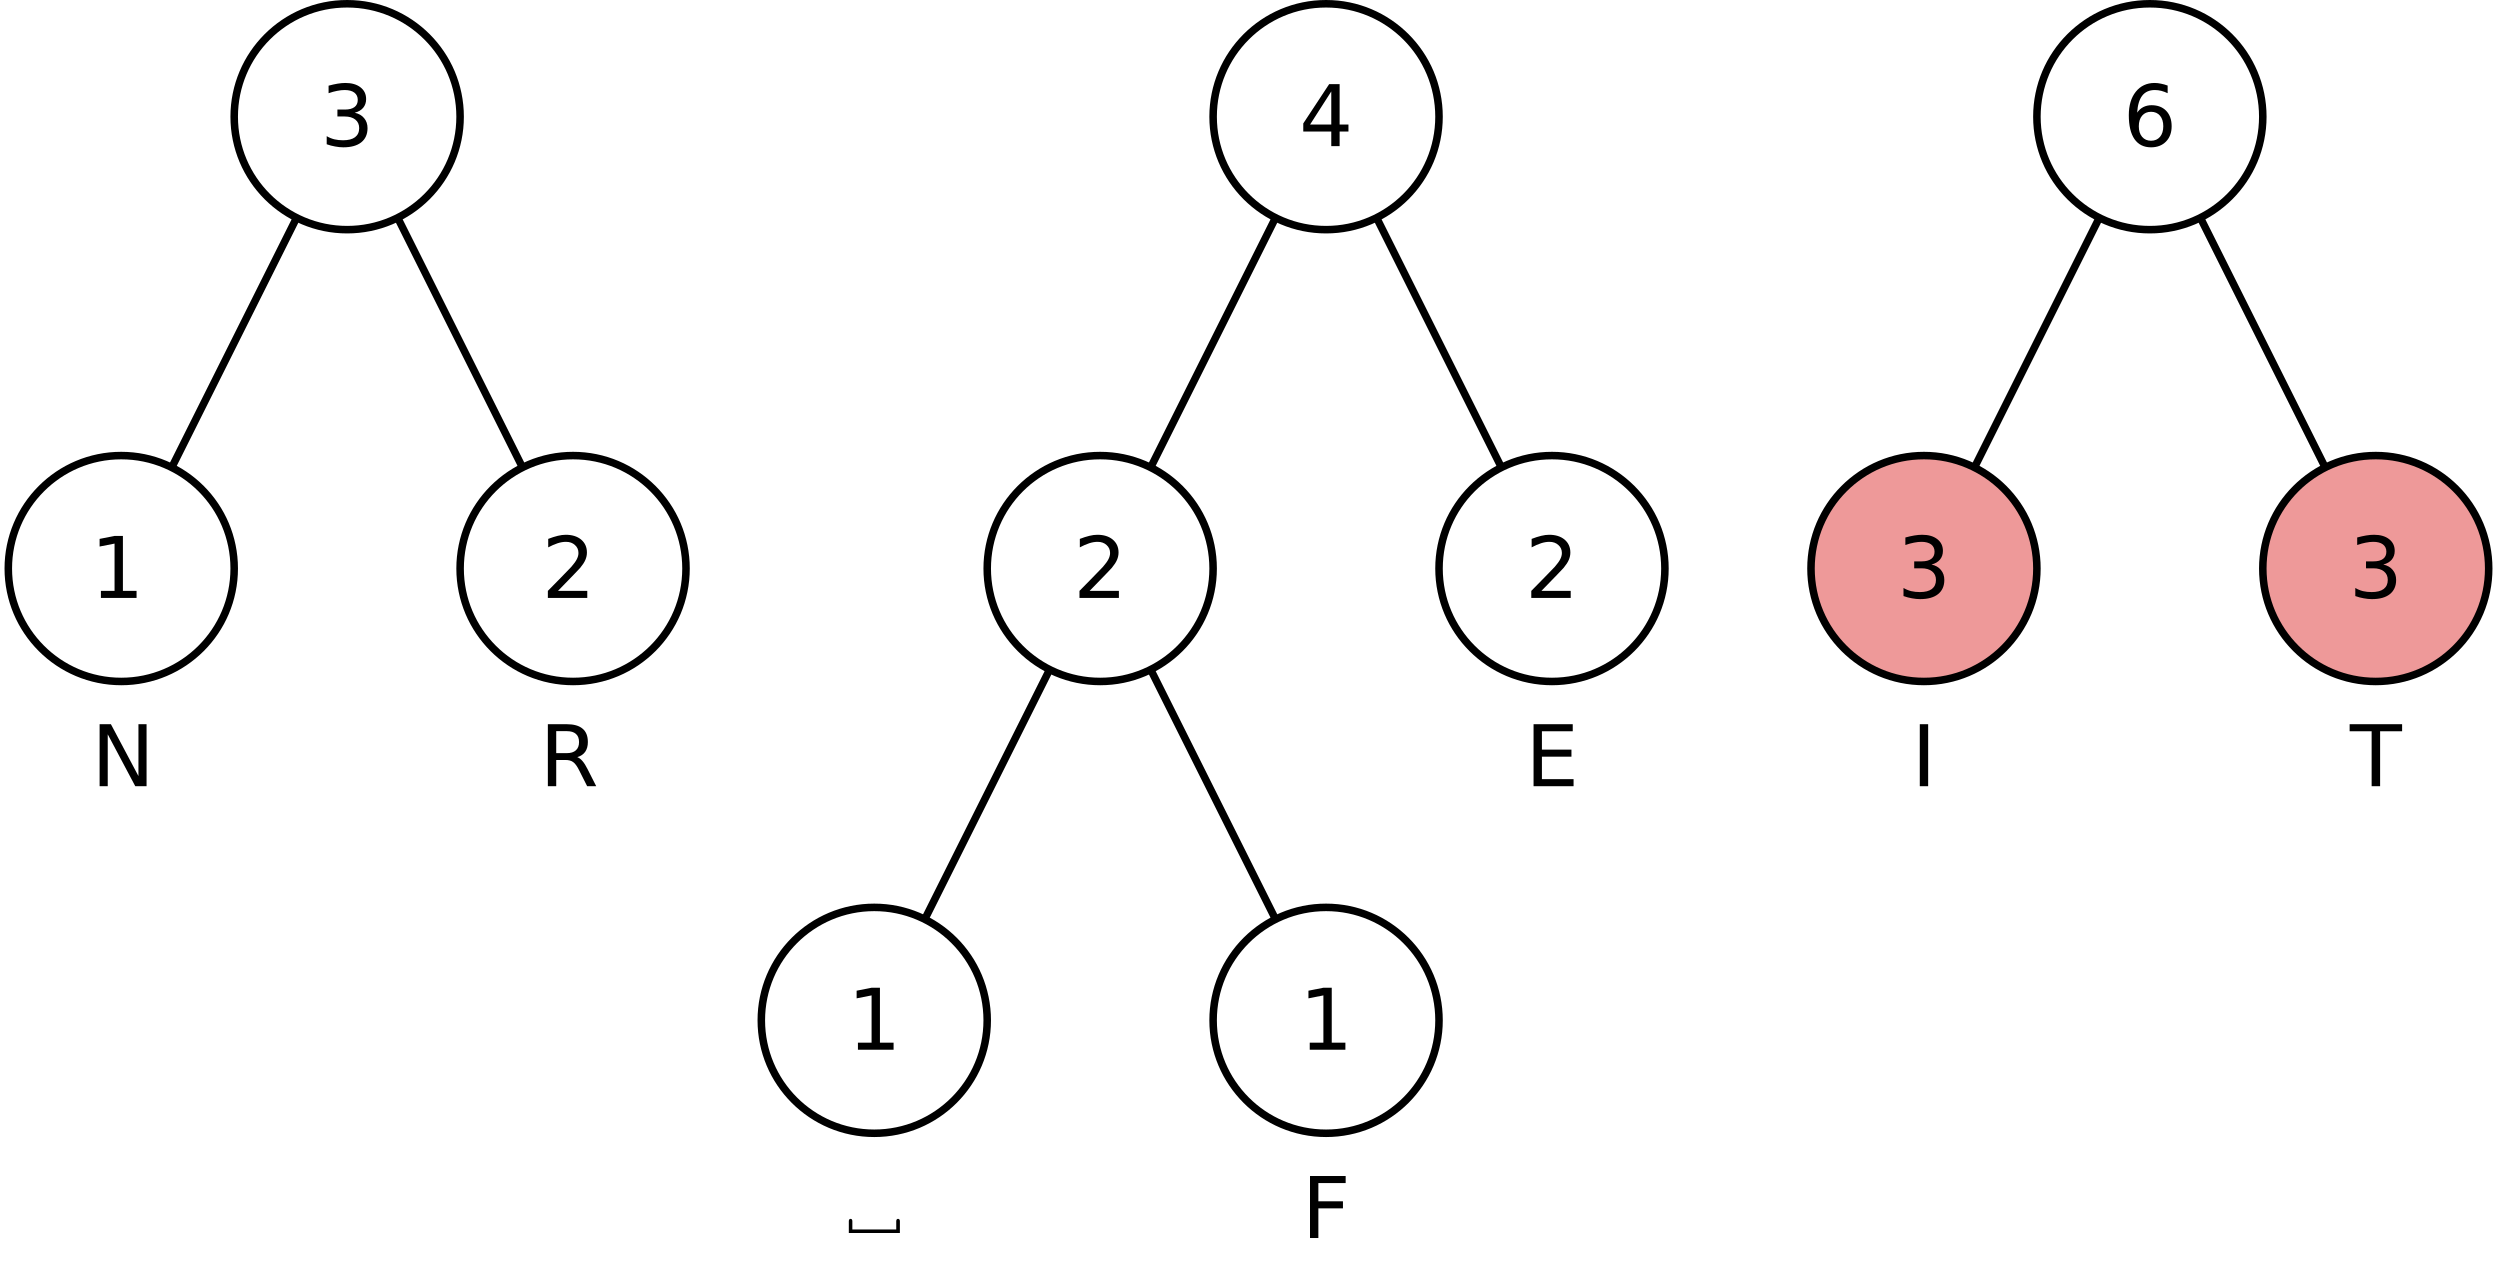
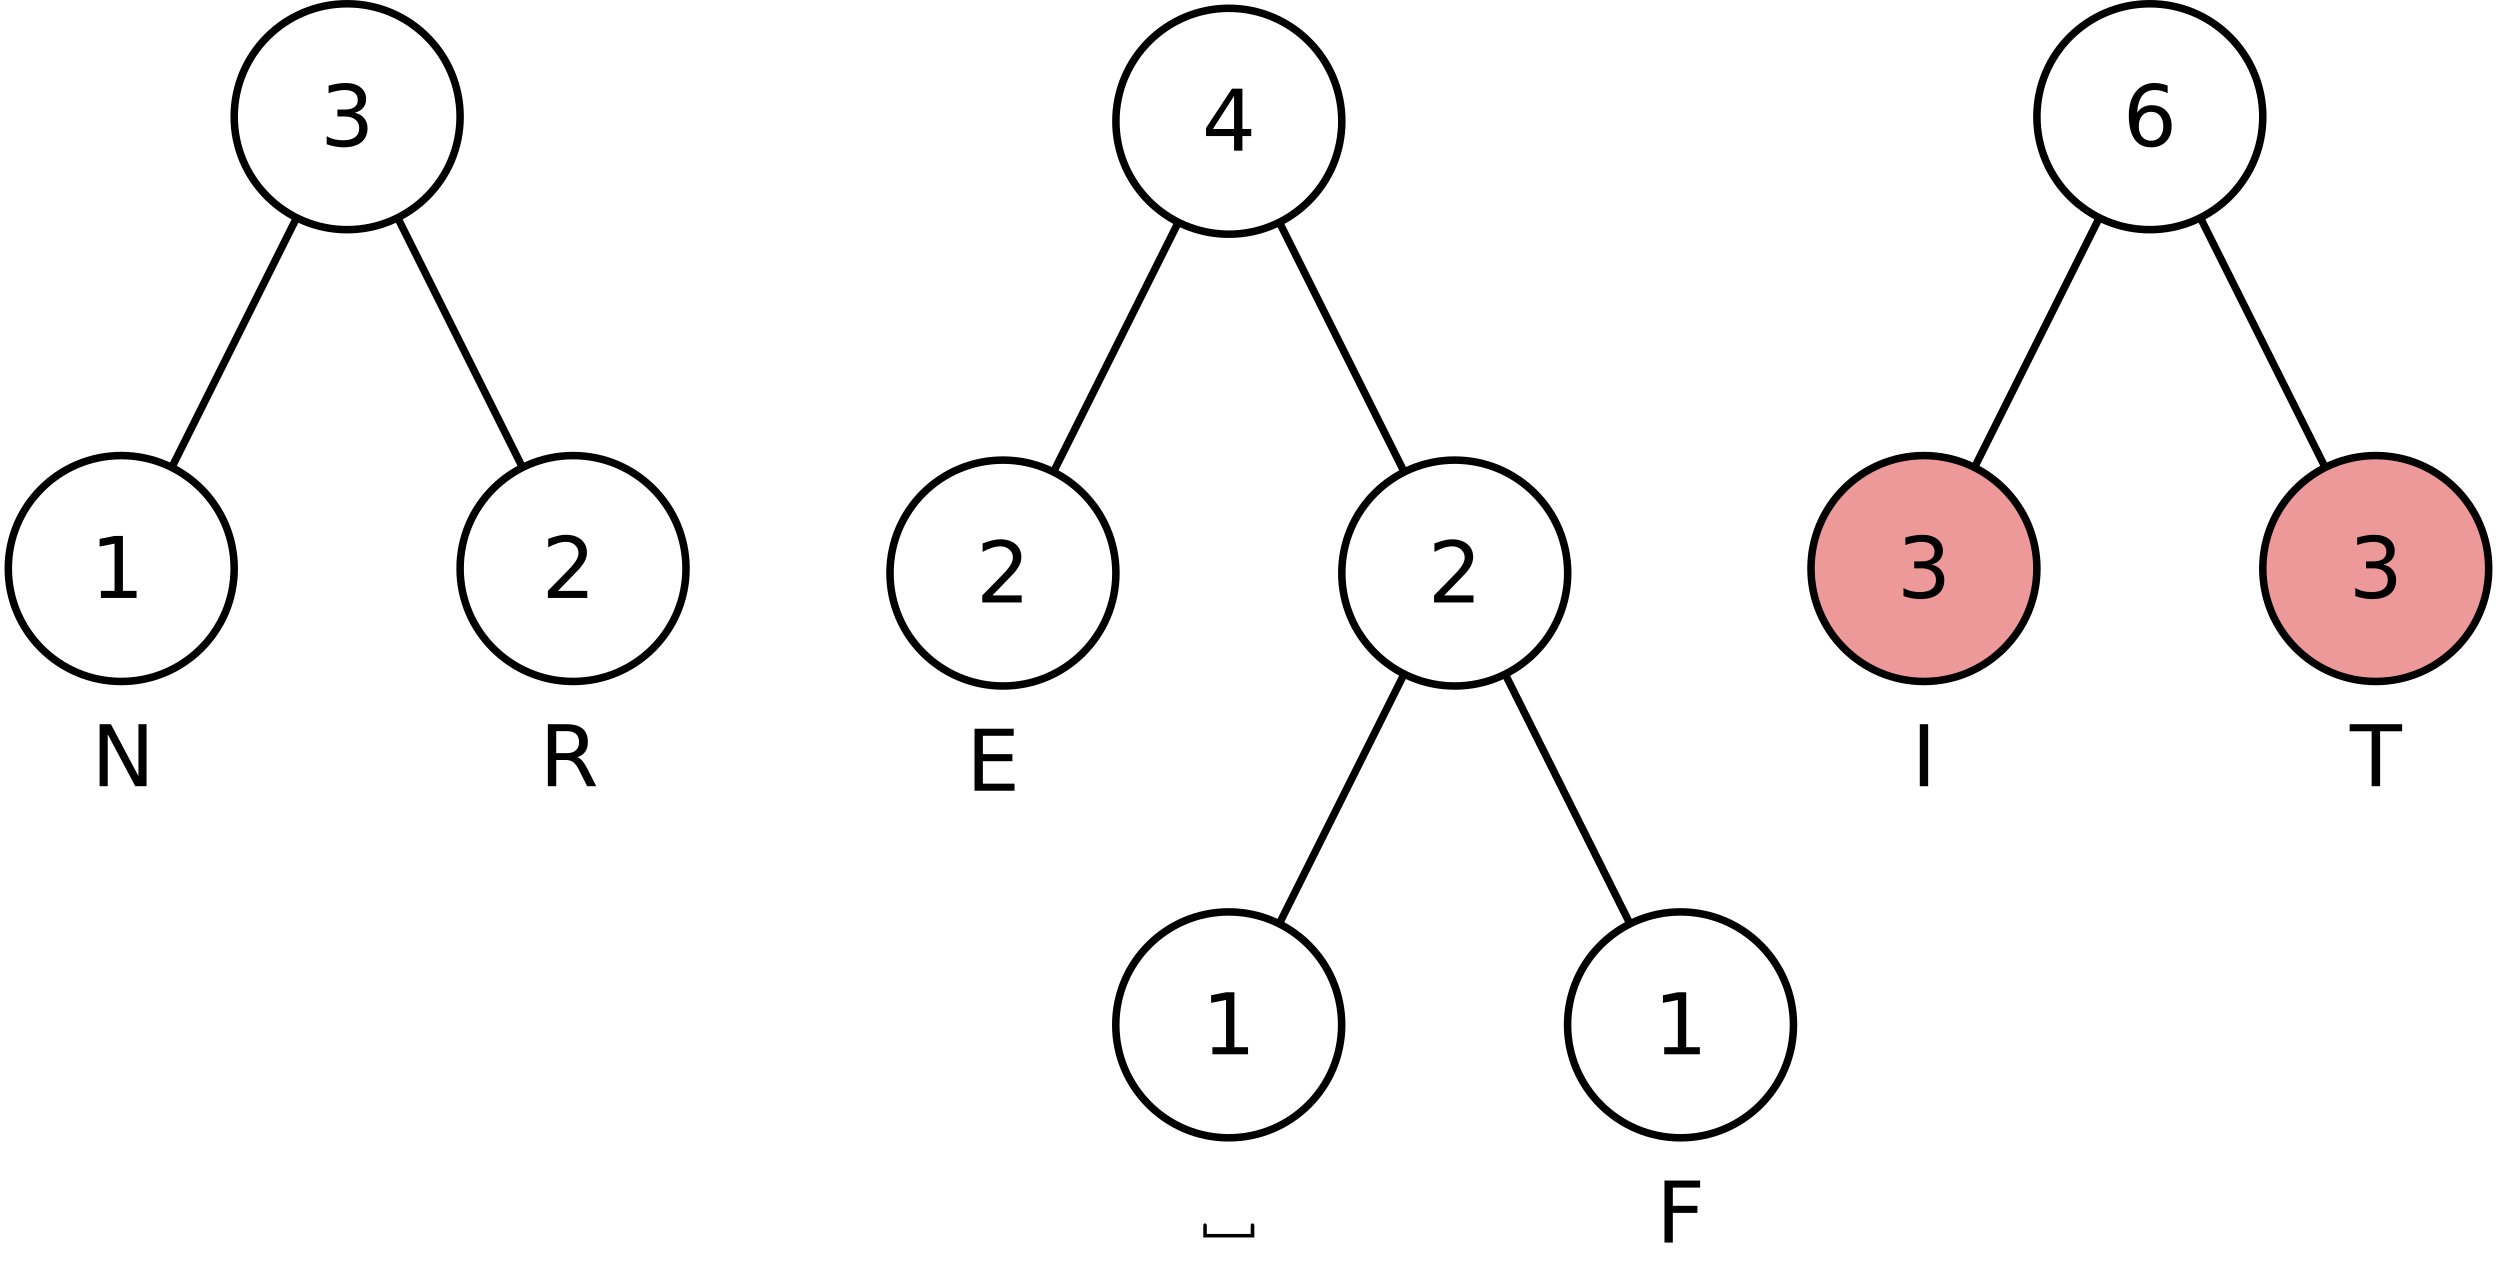
<svg xmlns="http://www.w3.org/2000/svg" xmlns:xlink="http://www.w3.org/1999/xlink" width="332pt" height="168pt" viewBox="0 0 332 168" version="1.1" id="svg161">
  <defs id="defs46">
    <g id="g44">
      <symbol overflow="visible" id="glyph0-0">
        <path style="stroke:none;" d="M 0.562 2 L 0.562 -7.969 L 6.219 -7.969 L 6.219 2 Z M 1.203 1.375 L 5.578 1.375 L 5.578 -7.328 L 1.203 -7.328 Z M 1.203 1.375 " id="path2" />
      </symbol>
      <symbol overflow="visible" id="glyph0-1">
        <path style="stroke:none;" d="M 1.406 -0.938 L 3.219 -0.938 L 3.219 -7.219 L 1.234 -6.828 L 1.234 -7.844 L 3.203 -8.234 L 4.328 -8.234 L 4.328 -0.938 L 6.141 -0.938 L 6.141 0 L 1.406 0 Z M 1.406 -0.938 " id="path5" />
      </symbol>
      <symbol overflow="visible" id="glyph0-2">
        <path style="stroke:none;" d="M 2.172 -0.938 L 6.062 -0.938 L 6.062 0 L 0.828 0 L 0.828 -0.938 C 1.254 -1.375 1.832 -1.961 2.562 -2.703 C 3.289 -3.441 3.75 -3.914 3.938 -4.125 C 4.289 -4.531 4.535 -4.867 4.672 -5.141 C 4.816 -5.422 4.891 -5.695 4.891 -5.969 C 4.891 -6.406 4.734 -6.758 4.422 -7.031 C 4.117 -7.312 3.723 -7.453 3.234 -7.453 C 2.879 -7.453 2.508 -7.391 2.125 -7.266 C 1.738 -7.141 1.32 -6.957 0.875 -6.719 L 0.875 -7.844 C 1.332 -8.02 1.754 -8.156 2.141 -8.25 C 2.523 -8.344 2.879 -8.391 3.203 -8.391 C 4.055 -8.391 4.738 -8.176 5.25 -7.75 C 5.758 -7.32 6.016 -6.75 6.016 -6.031 C 6.016 -5.695 5.945 -5.375 5.812 -5.062 C 5.688 -4.758 5.457 -4.406 5.125 -4 C 5.031 -3.895 4.738 -3.586 4.25 -3.078 C 3.758 -2.566 3.066 -1.852 2.172 -0.938 Z M 2.172 -0.938 " id="path8" />
      </symbol>
      <symbol overflow="visible" id="glyph0-3">
        <path style="stroke:none;" d="M 1.109 -8.234 L 5.844 -8.234 L 5.844 -7.297 L 2.219 -7.297 L 2.219 -4.875 L 5.484 -4.875 L 5.484 -3.938 L 2.219 -3.938 L 2.219 0 L 1.109 0 Z M 1.109 -8.234 " id="path11" />
      </symbol>
      <symbol overflow="visible" id="glyph0-4">
        <path style="stroke:none;" d="M 1.109 -8.234 L 2.609 -8.234 L 6.266 -1.344 L 6.266 -8.234 L 7.344 -8.234 L 7.344 0 L 5.844 0 L 2.188 -6.891 L 2.188 0 L 1.109 0 Z M 1.109 -8.234 " id="path14" />
      </symbol>
      <symbol overflow="visible" id="glyph0-5">
        <path style="stroke:none;" d="M 1.109 -8.234 L 6.312 -8.234 L 6.312 -7.297 L 2.219 -7.297 L 2.219 -4.859 L 6.141 -4.859 L 6.141 -3.922 L 2.219 -3.922 L 2.219 -0.938 L 6.422 -0.938 L 6.422 0 L 1.109 0 Z M 1.109 -8.234 " id="path17" />
      </symbol>
      <symbol overflow="visible" id="glyph0-6">
        <path style="stroke:none;" d="M 5.016 -3.859 C 5.254 -3.773 5.484 -3.602 5.703 -3.344 C 5.93 -3.082 6.16 -2.719 6.391 -2.25 L 7.531 0 L 6.328 0 L 5.266 -2.109 C 4.992 -2.66 4.727 -3.023 4.469 -3.203 C 4.219 -3.391 3.875 -3.484 3.438 -3.484 L 2.219 -3.484 L 2.219 0 L 1.109 0 L 1.109 -8.234 L 3.625 -8.234 C 4.562 -8.234 5.258 -8.035 5.719 -7.641 C 6.188 -7.254 6.422 -6.66 6.422 -5.859 C 6.422 -5.336 6.301 -4.906 6.062 -4.562 C 5.82 -4.227 5.473 -3.992 5.016 -3.859 Z M 2.219 -7.312 L 2.219 -4.391 L 3.625 -4.391 C 4.156 -4.391 4.555 -4.516 4.828 -4.766 C 5.109 -5.016 5.25 -5.379 5.25 -5.859 C 5.25 -6.348 5.109 -6.711 4.828 -6.953 C 4.555 -7.191 4.156 -7.312 3.625 -7.312 Z M 2.219 -7.312 " id="path20" />
      </symbol>
      <symbol overflow="visible" id="glyph0-7">
        <path style="stroke:none;" d="M 4.578 -4.438 C 5.117 -4.32 5.535 -4.082 5.828 -3.719 C 6.129 -3.363 6.281 -2.922 6.281 -2.391 C 6.281 -1.578 6 -0.945 5.438 -0.5 C 4.883 -0.062 4.094 0.156 3.062 0.156 C 2.719 0.156 2.359 0.117 1.984 0.047 C 1.617 -0.016 1.242 -0.113 0.859 -0.25 L 0.859 -1.328 C 1.172 -1.141 1.508 -1 1.875 -0.906 C 2.238 -0.82 2.625 -0.781 3.031 -0.781 C 3.727 -0.781 4.258 -0.914 4.625 -1.188 C 4.988 -1.469 5.172 -1.867 5.172 -2.391 C 5.172 -2.879 5 -3.258 4.656 -3.531 C 4.32 -3.801 3.852 -3.938 3.25 -3.938 L 2.281 -3.938 L 2.281 -4.859 L 3.281 -4.859 C 3.832 -4.859 4.254 -4.969 4.547 -5.188 C 4.836 -5.406 4.984 -5.723 4.984 -6.141 C 4.984 -6.555 4.832 -6.879 4.531 -7.109 C 4.227 -7.336 3.801 -7.453 3.25 -7.453 C 2.938 -7.453 2.602 -7.414 2.25 -7.344 C 1.906 -7.281 1.523 -7.176 1.109 -7.031 L 1.109 -8.031 C 1.535 -8.145 1.93 -8.234 2.297 -8.297 C 2.672 -8.359 3.02 -8.391 3.344 -8.391 C 4.188 -8.391 4.852 -8.195 5.344 -7.812 C 5.844 -7.426 6.094 -6.906 6.094 -6.25 C 6.094 -5.789 5.961 -5.406 5.703 -5.094 C 5.441 -4.781 5.066 -4.562 4.578 -4.438 Z M 4.578 -4.438 " id="path23" />
      </symbol>
      <symbol overflow="visible" id="glyph0-8">
        <path style="stroke:none;" d="M 1.109 -8.234 L 2.219 -8.234 L 2.219 0 L 1.109 0 Z M 1.109 -8.234 " id="path26" />
      </symbol>
      <symbol overflow="visible" id="glyph0-9">
        <path style="stroke:none;" d="M -0.031 -8.234 L 6.938 -8.234 L 6.938 -7.297 L 4.016 -7.297 L 4.016 0 L 2.891 0 L 2.891 -7.297 L -0.031 -7.297 Z M -0.031 -8.234 " id="path29" />
      </symbol>
      <symbol overflow="visible" id="glyph0-10">
        <path style="stroke:none;" d="M 4.266 -7.266 L 1.453 -2.875 L 4.266 -2.875 Z M 3.984 -8.234 L 5.375 -8.234 L 5.375 -2.875 L 6.547 -2.875 L 6.547 -1.938 L 5.375 -1.938 L 5.375 0 L 4.266 0 L 4.266 -1.938 L 0.547 -1.938 L 0.547 -3.016 Z M 3.984 -8.234 " id="path32" />
      </symbol>
      <symbol overflow="visible" id="glyph0-11">
        <path style="stroke:none;" d="M 3.734 -4.562 C 3.234 -4.562 2.836 -4.391 2.547 -4.047 C 2.254 -3.703 2.109 -3.234 2.109 -2.641 C 2.109 -2.047 2.254 -1.578 2.547 -1.234 C 2.836 -0.891 3.234 -0.719 3.734 -0.719 C 4.234 -0.719 4.629 -0.891 4.922 -1.234 C 5.211 -1.578 5.359 -2.047 5.359 -2.641 C 5.359 -3.234 5.211 -3.703 4.922 -4.047 C 4.629 -4.391 4.234 -4.562 3.734 -4.562 Z M 5.938 -8.047 L 5.938 -7.031 C 5.656 -7.164 5.375 -7.27 5.094 -7.344 C 4.812 -7.414 4.531 -7.453 4.25 -7.453 C 3.508 -7.453 2.945 -7.203 2.562 -6.703 C 2.176 -6.203 1.953 -5.453 1.891 -4.453 C 2.109 -4.773 2.379 -5.02 2.703 -5.188 C 3.035 -5.352 3.398 -5.438 3.797 -5.438 C 4.617 -5.438 5.27 -5.188 5.75 -4.688 C 6.227 -4.188 6.469 -3.504 6.469 -2.641 C 6.469 -1.797 6.219 -1.117 5.719 -0.609 C 5.219 -0.098 4.555 0.156 3.734 0.156 C 2.773 0.156 2.039 -0.207 1.531 -0.938 C 1.031 -1.664 0.781 -2.723 0.781 -4.109 C 0.781 -5.41 1.086 -6.445 1.703 -7.219 C 2.328 -8 3.16 -8.391 4.203 -8.391 C 4.484 -8.391 4.766 -8.359 5.047 -8.297 C 5.336 -8.242 5.633 -8.16 5.938 -8.047 Z M 5.938 -8.047 " id="path35" />
      </symbol>
      <symbol overflow="visible" id="glyph1-0">
        <path style="stroke:none;" d="M 1.516 -5.969 L 1.516 -5.203 C 1.516 -5 1.594 -4.906 1.75 -4.906 C 1.891 -4.906 1.984 -5 1.984 -5.203 L 1.984 -5.672 C 2.562 -5.969 2.922 -6.062 3.438 -6.062 C 4.375 -6.062 5.031 -5.531 5.031 -4.781 C 5.031 -4.141 4.484 -3.656 3.172 -3.094 L 3.172 -2.328 C 3.172 -2.125 3.25 -2.016 3.406 -2.016 C 3.562 -2.016 3.641 -2.125 3.641 -2.328 L 3.641 -2.797 C 5.047 -3.453 5.5 -3.938 5.5 -4.781 C 5.5 -5.812 4.688 -6.516 3.484 -6.516 C 2.484 -6.516 2 -6.141 1.516 -5.969 Z M 3.25 -0.953 C 2.859 -0.953 2.594 -0.734 2.594 -0.391 C 2.594 -0.062 2.859 0.172 3.25 0.172 L 3.547 0.172 C 3.938 0.172 4.188 -0.062 4.188 -0.391 C 4.188 -0.734 3.938 -0.953 3.547 -0.953 Z M 0.453 0.906 L 6.328 0.906 L 6.328 -7.266 L 0.453 -7.266 Z M 0.828 0.531 L 0.828 -6.891 L 5.953 -6.891 L 5.953 0.531 Z M 0.828 0.531 " id="path38" />
      </symbol>
      <symbol overflow="visible" id="glyph1-1">
        <path style="stroke:none;" d="M 0.469 -0.469 L 0.469 -1.562 C 0.469 -1.766 0.391 -1.875 0.219 -1.875 C 0.094 -1.875 0 -1.766 0 -1.562 L 0 0 L 6.781 0 L 6.781 -1.562 C 6.781 -1.766 6.688 -1.875 6.531 -1.875 C 6.391 -1.875 6.297 -1.766 6.297 -1.562 L 6.297 -0.469 Z M 0.469 -0.469 " id="path41" />
      </symbol>
    </g>
  </defs>
-   <path id="path50" d="m 131.102,135.5 c 0,8.281 -6.719,15 -15,15 -8.285,0 -15,-6.719 -15,-15 0,-8.285 6.715,-15 15,-15 8.281,0 15,6.715 15,15" style="fill:none;stroke:#000000;stroke-width:1;stroke-linecap:butt;stroke-linejoin:miter;stroke-miterlimit:10;stroke-opacity:1" />
-   <g id="g54" style="fill:#000000;fill-opacity:1" transform="translate(-109.9996,-0.60156)">
+   <path id="path50" d="m 178.174,136.101 c 0,8.281 -6.719,15 -15,15 -8.285,0 -15,-6.719 -15,-15 0,-8.285 6.715,-15 15,-15 8.281,0 15,6.715 15,15" style="fill:none;stroke:#000000;stroke-width:1;stroke-linecap:butt;stroke-linejoin:miter;stroke-miterlimit:10;stroke-opacity:1" />
+   <g id="g54" style="fill:#000000;fill-opacity:1" transform="translate(-62.92725,-6.1511811e-4)">
    <use height="100%" width="100%" id="use52" y="140.01" x="222.527" xlink:href="#glyph0-1" />
  </g>
-   <path id="path56" d="m 191.102,135.5 c 0,8.281 -6.719,15 -15,15 -8.285,0 -15,-6.719 -15,-15 0,-8.285 6.715,-15 15,-15 8.281,0 15,6.715 15,15" style="fill:none;stroke:#000000;stroke-width:1;stroke-linecap:butt;stroke-linejoin:miter;stroke-miterlimit:10;stroke-opacity:1" />
-   <g id="g60" style="fill:#000000;fill-opacity:1" transform="translate(-109.9996,-0.60156)">
+   <path id="path56" d="m 238.174,136.101 c 0,8.281 -6.719,15 -15,15 -8.285,0 -15,-6.719 -15,-15 0,-8.285 6.715,-15 15,-15 8.281,0 15,6.715 15,15" style="fill:none;stroke:#000000;stroke-width:1;stroke-linecap:butt;stroke-linejoin:miter;stroke-miterlimit:10;stroke-opacity:1" />
+   <g id="g60" style="fill:#000000;fill-opacity:1" transform="translate(-62.92725,-6.1511811e-4)">
    <use height="100%" width="100%" id="use58" y="140.01" x="282.527" xlink:href="#glyph0-1" />
  </g>
  <path id="path62" d="m 91.102,75.5 c 0,8.281 -6.719,15 -15,15 -8.285,0 -15,-6.719 -15,-15 0,-8.285 6.715,-15 15,-15 8.281,0 15,6.715 15,15" style="fill:none;stroke:#000000;stroke-width:1;stroke-linecap:butt;stroke-linejoin:miter;stroke-miterlimit:10;stroke-opacity:1" />
  <g id="g66" style="fill:#000000;fill-opacity:1" transform="translate(-180.5329,-0.60156)">
    <use height="100%" width="100%" id="use64" y="80.01" x="192.527" xlink:href="#glyph0-1" />
  </g>
-   <path id="path68" d="m 221.102,75.5 c 0,8.281 -6.719,15 -15,15 -8.285,0 -15,-6.719 -15,-15 0,-8.285 6.715,-15 15,-15 8.281,0 15,6.715 15,15" style="fill:none;stroke:#000000;stroke-width:1;stroke-linecap:butt;stroke-linejoin:miter;stroke-miterlimit:10;stroke-opacity:1" />
-   <g id="g72" style="fill:#000000;fill-opacity:1" transform="translate(-109.9996,-0.60156)">
+   <path id="path68" d="m 208.192,76.101 c 0,8.281 -6.719,15 -15,15 -8.285,0 -15,-6.719 -15,-15 0,-8.285 6.715,-15 15,-15 8.281,0 15,6.715 15,15" style="fill:none;stroke:#000000;stroke-width:1;stroke-linecap:butt;stroke-linejoin:miter;stroke-miterlimit:10;stroke-opacity:1" />
+   <g id="g72" style="fill:#000000;fill-opacity:1" transform="translate(-122.9097,-6.1511811e-4)">
    <use height="100%" width="100%" id="use70" y="80.01" x="312.527" xlink:href="#glyph0-2" />
  </g>
-   <g id="g76" style="fill:#000000;fill-opacity:1" transform="translate(-109.9996,-0.60156)">
+   <g id="g76" style="fill:#000000;fill-opacity:1" transform="translate(-62.92725,-6.1511811e-4)">
    <use height="100%" width="100%" id="use74" y="164.34" x="222.723" xlink:href="#glyph1-1" />
  </g>
-   <g id="g80" style="fill:#000000;fill-opacity:1" transform="translate(-109.9996,-0.60156)">
+   <g id="g80" style="fill:#000000;fill-opacity:1" transform="translate(-62.92725,-6.1511811e-4)">
    <use height="100%" width="100%" id="use78" y="165.01" x="282.859" xlink:href="#glyph0-3" />
  </g>
  <g id="g84" style="fill:#000000;fill-opacity:1" transform="translate(-179.7634,-0.60156)">
    <use height="100%" width="100%" id="use82" y="105.01" x="191.883" xlink:href="#glyph0-4" />
  </g>
-   <g id="g88" style="fill:#000000;fill-opacity:1" transform="translate(-109.9996,-0.60156)">
+   <g id="g88" style="fill:#000000;fill-opacity:1" transform="translate(-184.2395,-8.6213811e-4)">
    <use height="100%" width="100%" id="use86" y="105.01" x="312.547" xlink:href="#glyph0-5" />
  </g>
  <path id="path90" d="m 31.102,75.5 c 0,8.281 -6.719,15 -15,15 -8.285,0 -15,-6.719 -15,-15 0,-8.285 6.715,-15 15,-15 8.281,0 15,6.715 15,15" style="fill:none;stroke:#000000;stroke-width:1;stroke-linecap:butt;stroke-linejoin:miter;stroke-miterlimit:10;stroke-opacity:1" />
  <g id="g94" style="fill:#000000;fill-opacity:1" transform="translate(-60.59912,-0.60156)">
    <use height="100%" width="100%" id="use92" y="80.01" x="132.527" xlink:href="#glyph0-2" />
  </g>
  <g id="g98" style="fill:#000000;fill-opacity:1" transform="translate(-60.54834,-0.60156)">
    <use height="100%" width="100%" id="use96" y="105.01" x="132.195" xlink:href="#glyph0-6" />
  </g>
  <path id="path100" d="m 270.5,75.5 c 0,8.281 -6.719,15 -15,15 -8.285,0 -15,-6.719 -15,-15 0,-8.285 6.715,-15 15,-15 8.281,0 15,6.715 15,15" style="fill:#ee9999;fill-opacity:1;fill-rule:evenodd;stroke:#000000;stroke-width:1;stroke-linecap:butt;stroke-linejoin:miter;stroke-miterlimit:10;stroke-opacity:1" />
  <g id="g104" style="fill:#000000;fill-opacity:1" transform="translate(239.3984,-0.60156)">
    <use height="100%" width="100%" id="use102" y="80.01" x="12.527" xlink:href="#glyph0-7" />
  </g>
  <g id="g108" style="fill:#000000;fill-opacity:1" transform="translate(239.3984,-0.60156)">
    <use height="100%" width="100%" id="use106" y="105.01" x="14.441" xlink:href="#glyph0-8" />
  </g>
  <path id="path110" d="m 330.5,75.5 c 0,8.281 -6.719,15 -15,15 -8.285,0 -15,-6.719 -15,-15 0,-8.285 6.715,-15 15,-15 8.281,0 15,6.715 15,15" style="fill:#ee9999;fill-opacity:1;fill-rule:evenodd;stroke:#000000;stroke-width:1;stroke-linecap:butt;stroke-linejoin:miter;stroke-miterlimit:10;stroke-opacity:1" />
  <g id="g114" style="fill:#000000;fill-opacity:1" transform="translate(239.3984,-0.60156)">
    <use height="100%" width="100%" id="use112" y="80.01" x="72.527" xlink:href="#glyph0-7" />
  </g>
  <g id="g118" style="fill:#000000;fill-opacity:1" transform="translate(239.3984,-0.60156)">
    <use height="100%" width="100%" id="use116" y="105.01" x="72.664" xlink:href="#glyph0-9" />
  </g>
-   <path id="path120" d="m 161.102,75.5 c 0,8.281 -6.719,15 -15,15 -8.285,0 -15,-6.719 -15,-15 0,-8.285 6.715,-15 15,-15 8.281,0 15,6.715 15,15" style="fill:none;stroke:#000000;stroke-width:1;stroke-linecap:butt;stroke-linejoin:miter;stroke-miterlimit:10;stroke-opacity:1" />
-   <g id="g124" style="fill:#000000;fill-opacity:1" transform="translate(-109.9996,-0.60156)">
+   <path id="path120" d="m 148.192,76.101 c 0,8.281 -6.719,15 -15,15 -8.285,0 -15,-6.719 -15,-15 0,-8.285 6.715,-15 15,-15 8.281,0 15,6.715 15,15" style="fill:none;stroke:#000000;stroke-width:1;stroke-linecap:butt;stroke-linejoin:miter;stroke-miterlimit:10;stroke-opacity:1" />
+   <g id="g124" style="fill:#000000;fill-opacity:1" transform="translate(-122.9097,-6.1511811e-4)">
    <use height="100%" width="100%" id="use122" y="80.01" x="252.527" xlink:href="#glyph0-2" />
  </g>
-   <path id="path126" d="M 122.844,122.008 139.356,88.988" style="fill:none;stroke:#000000;stroke-width:1;stroke-linecap:butt;stroke-linejoin:miter;stroke-miterlimit:10;stroke-opacity:1" />
-   <path id="path128" d="M 169.356,122.008 152.844,88.988" style="fill:none;stroke:#000000;stroke-width:1;stroke-linecap:butt;stroke-linejoin:miter;stroke-miterlimit:10;stroke-opacity:1" />
+   <path id="path126" d="m 169.917,122.609 16.512,-33.02" style="fill:none;stroke:#000000;stroke-width:1;stroke-linecap:butt;stroke-linejoin:miter;stroke-miterlimit:10;stroke-opacity:1" />
+   <path id="path128" d="M 216.428,122.609 199.917,89.589" style="fill:none;stroke:#000000;stroke-width:1;stroke-linecap:butt;stroke-linejoin:miter;stroke-miterlimit:10;stroke-opacity:1" />
  <path id="path130" d="m 61.102,15.5 c 0,8.281 -6.719,15 -15,15 -8.285,0 -15,-6.719 -15,-15 0,-8.285 6.715,-15 15,-15 8.281,0 15,6.715 15,15" style="fill:none;stroke:#000000;stroke-width:1;stroke-linecap:butt;stroke-linejoin:miter;stroke-miterlimit:10;stroke-opacity:1" />
  <g id="g134" style="fill:#000000;fill-opacity:1" transform="translate(-119.9996,-0.60156)">
    <use height="100%" width="100%" id="use132" y="20.01" x="162.527" xlink:href="#glyph0-7" />
  </g>
  <path id="path136" d="M 22.844,62.008 39.356,28.988" style="fill:none;stroke:#000000;stroke-width:1;stroke-linecap:butt;stroke-linejoin:miter;stroke-miterlimit:10;stroke-opacity:1" />
  <path id="path138" d="M 69.356,62.008 52.844,28.988" style="fill:none;stroke:#000000;stroke-width:1;stroke-linecap:butt;stroke-linejoin:miter;stroke-miterlimit:10;stroke-opacity:1" />
-   <path id="path140" d="m 191.102,15.5 c 0,8.281 -6.719,15 -15,15 -8.285,0 -15,-6.719 -15,-15 0,-8.285 6.715,-15 15,-15 8.281,0 15,6.715 15,15" style="fill:none;stroke:#000000;stroke-width:1;stroke-linecap:butt;stroke-linejoin:miter;stroke-miterlimit:10;stroke-opacity:1" />
-   <g id="g144" style="fill:#000000;fill-opacity:1" transform="translate(-109.9996,-0.60156)">
+   <path id="path140" d="m 178.192,16.101 c 0,8.281 -6.719,15 -15,15 -8.285,0 -15,-6.719 -15,-15 0,-8.285 6.715,-15 15,-15 8.281,0 15,6.715 15,15" style="fill:none;stroke:#000000;stroke-width:1;stroke-linecap:butt;stroke-linejoin:miter;stroke-miterlimit:10;stroke-opacity:1" />
+   <g id="g144" style="fill:#000000;fill-opacity:1" transform="translate(-122.9097,-6.1511811e-4)">
    <use height="100%" width="100%" id="use142" y="20.01" x="282.527" xlink:href="#glyph0-10" />
  </g>
-   <path id="path146" d="M 152.844,62.008 169.356,28.988" style="fill:none;stroke:#000000;stroke-width:1;stroke-linecap:butt;stroke-linejoin:miter;stroke-miterlimit:10;stroke-opacity:1" />
-   <path id="path148" d="M 199.356,62.008 182.844,28.988" style="fill:none;stroke:#000000;stroke-width:1;stroke-linecap:butt;stroke-linejoin:miter;stroke-miterlimit:10;stroke-opacity:1" />
+   <path id="path146" d="m 139.934,62.609 16.512,-33.02" style="fill:none;stroke:#000000;stroke-width:1;stroke-linecap:butt;stroke-linejoin:miter;stroke-miterlimit:10;stroke-opacity:1" />
+   <path id="path148" d="m 186.446,62.609 -16.512,-33.02" style="fill:none;stroke:#000000;stroke-width:1;stroke-linecap:butt;stroke-linejoin:miter;stroke-miterlimit:10;stroke-opacity:1" />
  <path id="path150" d="m 300.5,15.5 c 0,8.281 -6.719,15 -15,15 -8.285,0 -15,-6.719 -15,-15 0,-8.285 6.715,-15 15,-15 8.281,0 15,6.715 15,15" style="fill:none;stroke:#000000;stroke-width:1;stroke-linecap:butt;stroke-linejoin:miter;stroke-miterlimit:10;stroke-opacity:1" />
  <g id="g154" style="fill:#000000;fill-opacity:1" transform="translate(239.3984,-0.60156)">
    <use height="100%" width="100%" id="use152" y="20.01" x="42.527" xlink:href="#glyph0-11" />
  </g>
  <path id="path156" d="M 262.242,62.008 278.754,28.988" style="fill:none;stroke:#000000;stroke-width:1;stroke-linecap:butt;stroke-linejoin:miter;stroke-miterlimit:10;stroke-opacity:1" />
  <path id="path158" d="M 308.754,62.008 292.242,28.988" style="fill:none;stroke:#000000;stroke-width:1;stroke-linecap:butt;stroke-linejoin:miter;stroke-miterlimit:10;stroke-opacity:1" />
</svg>
